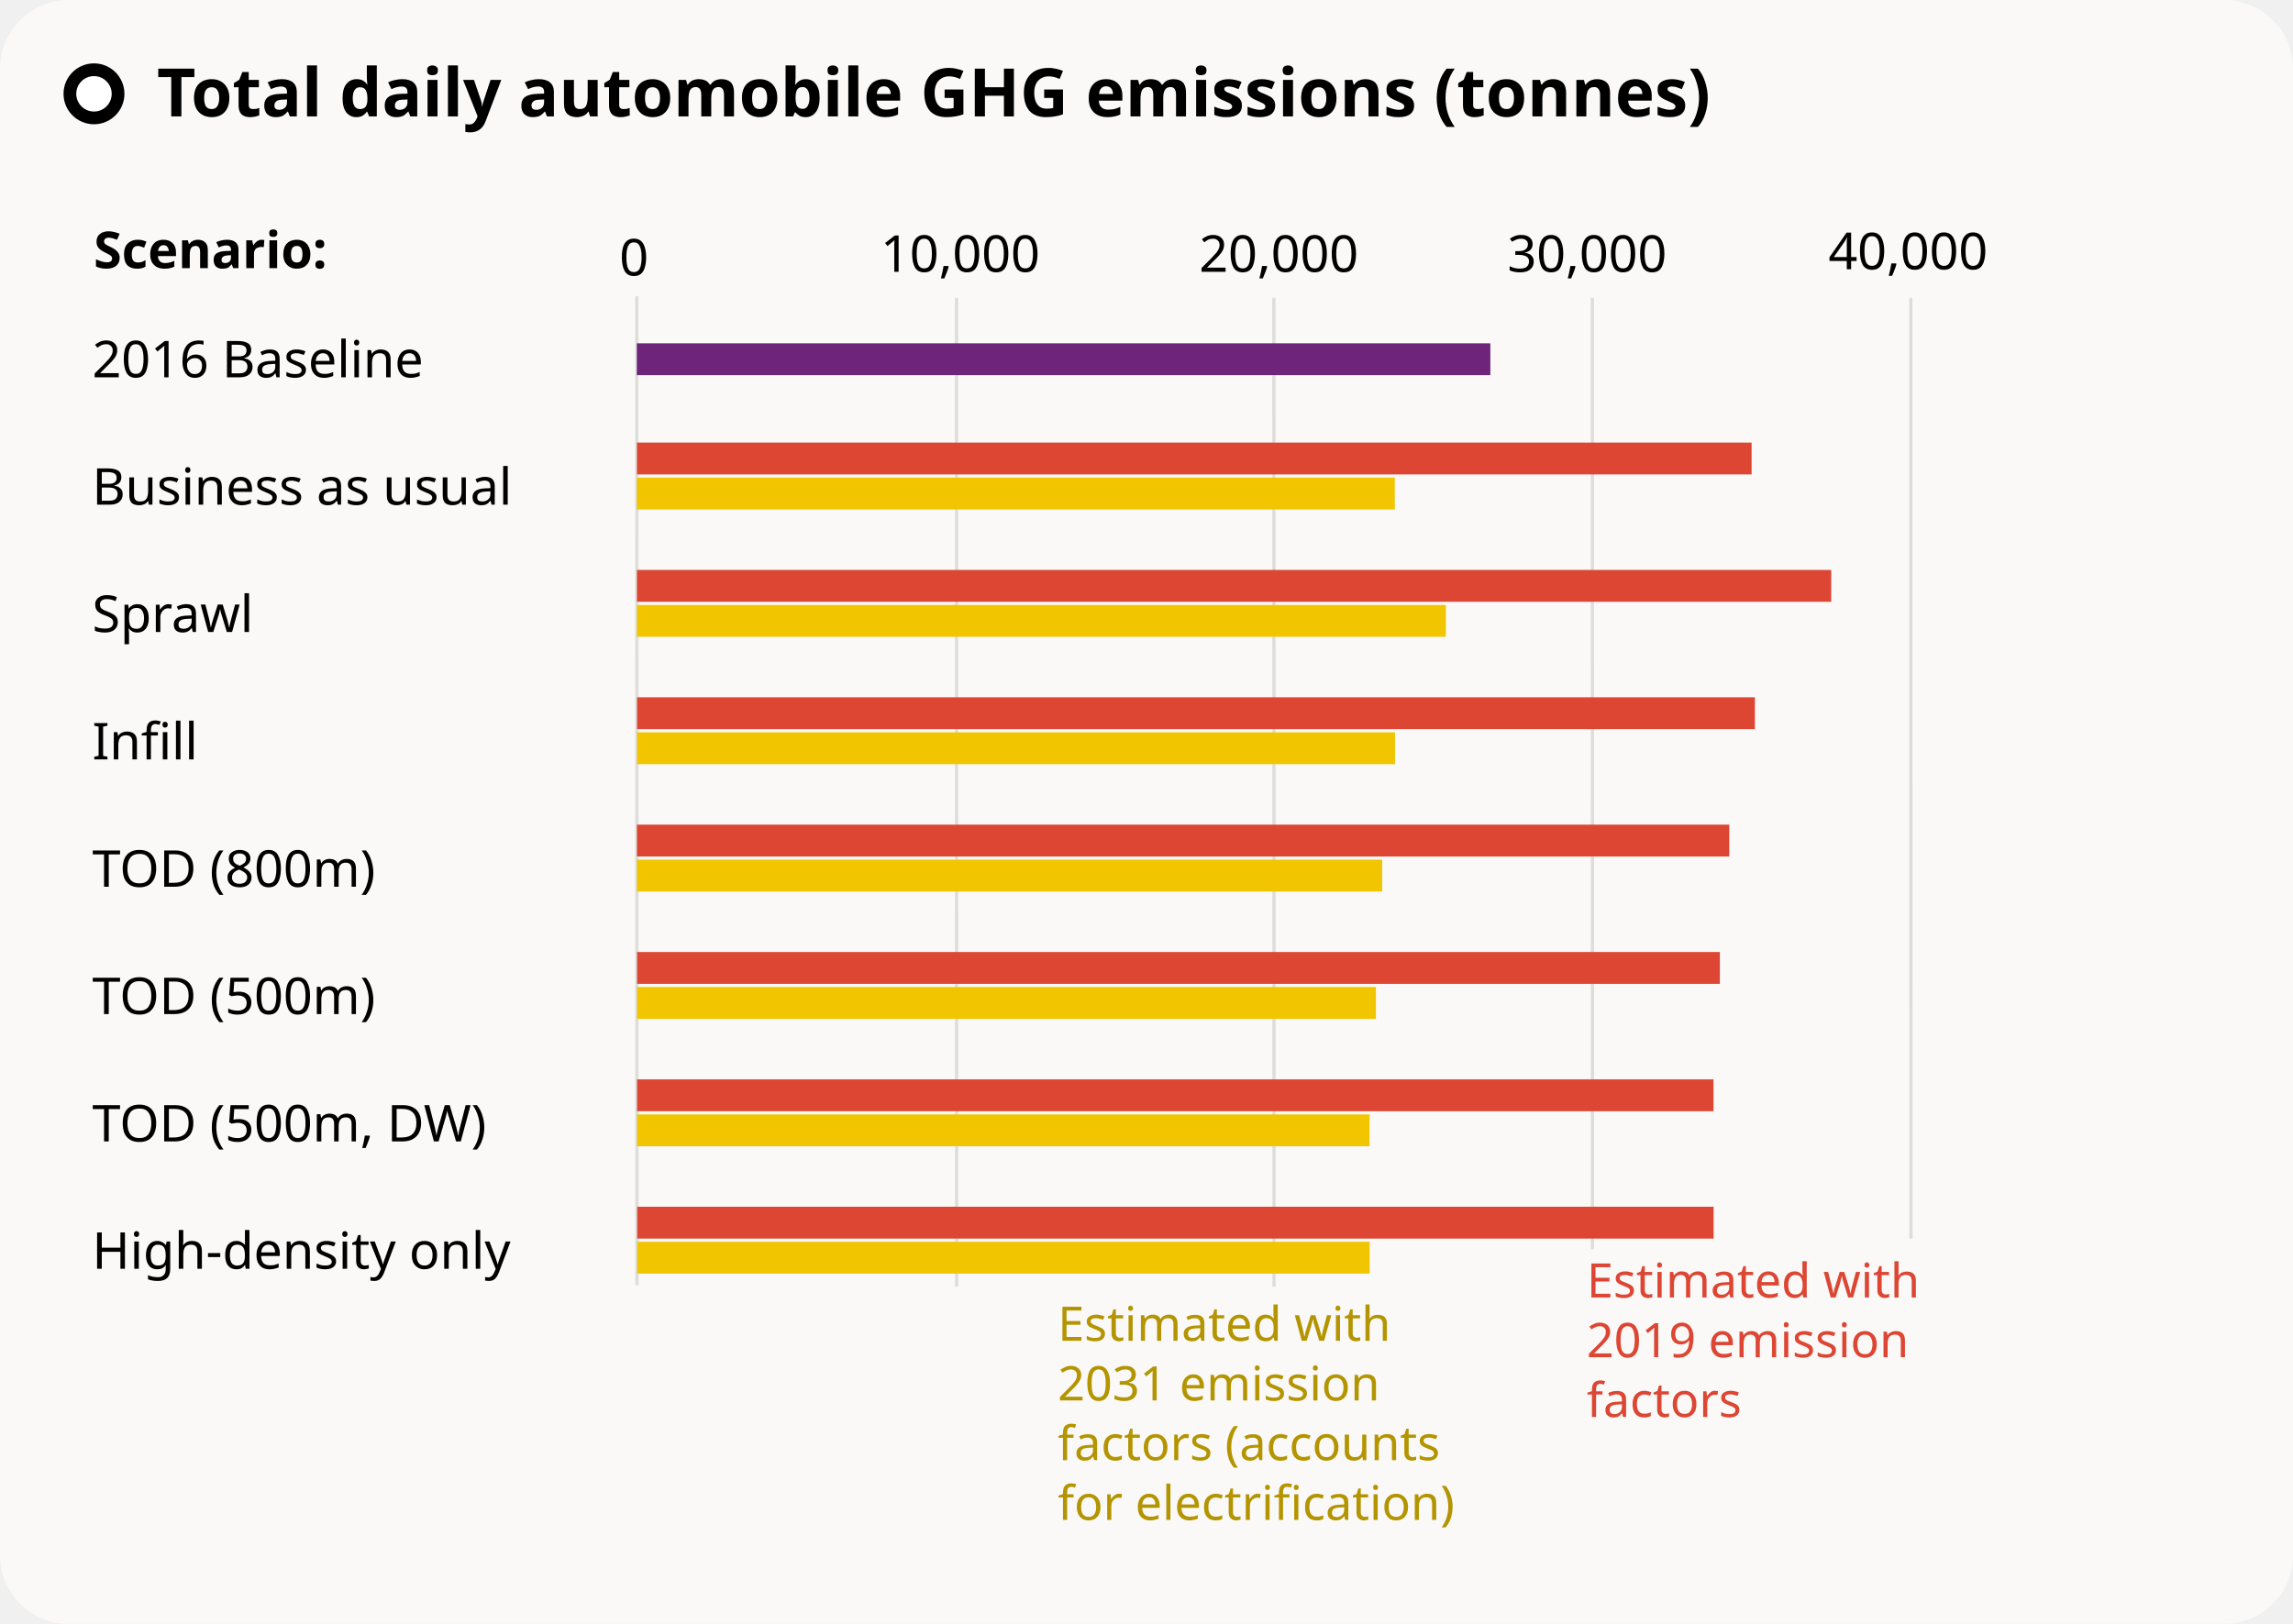
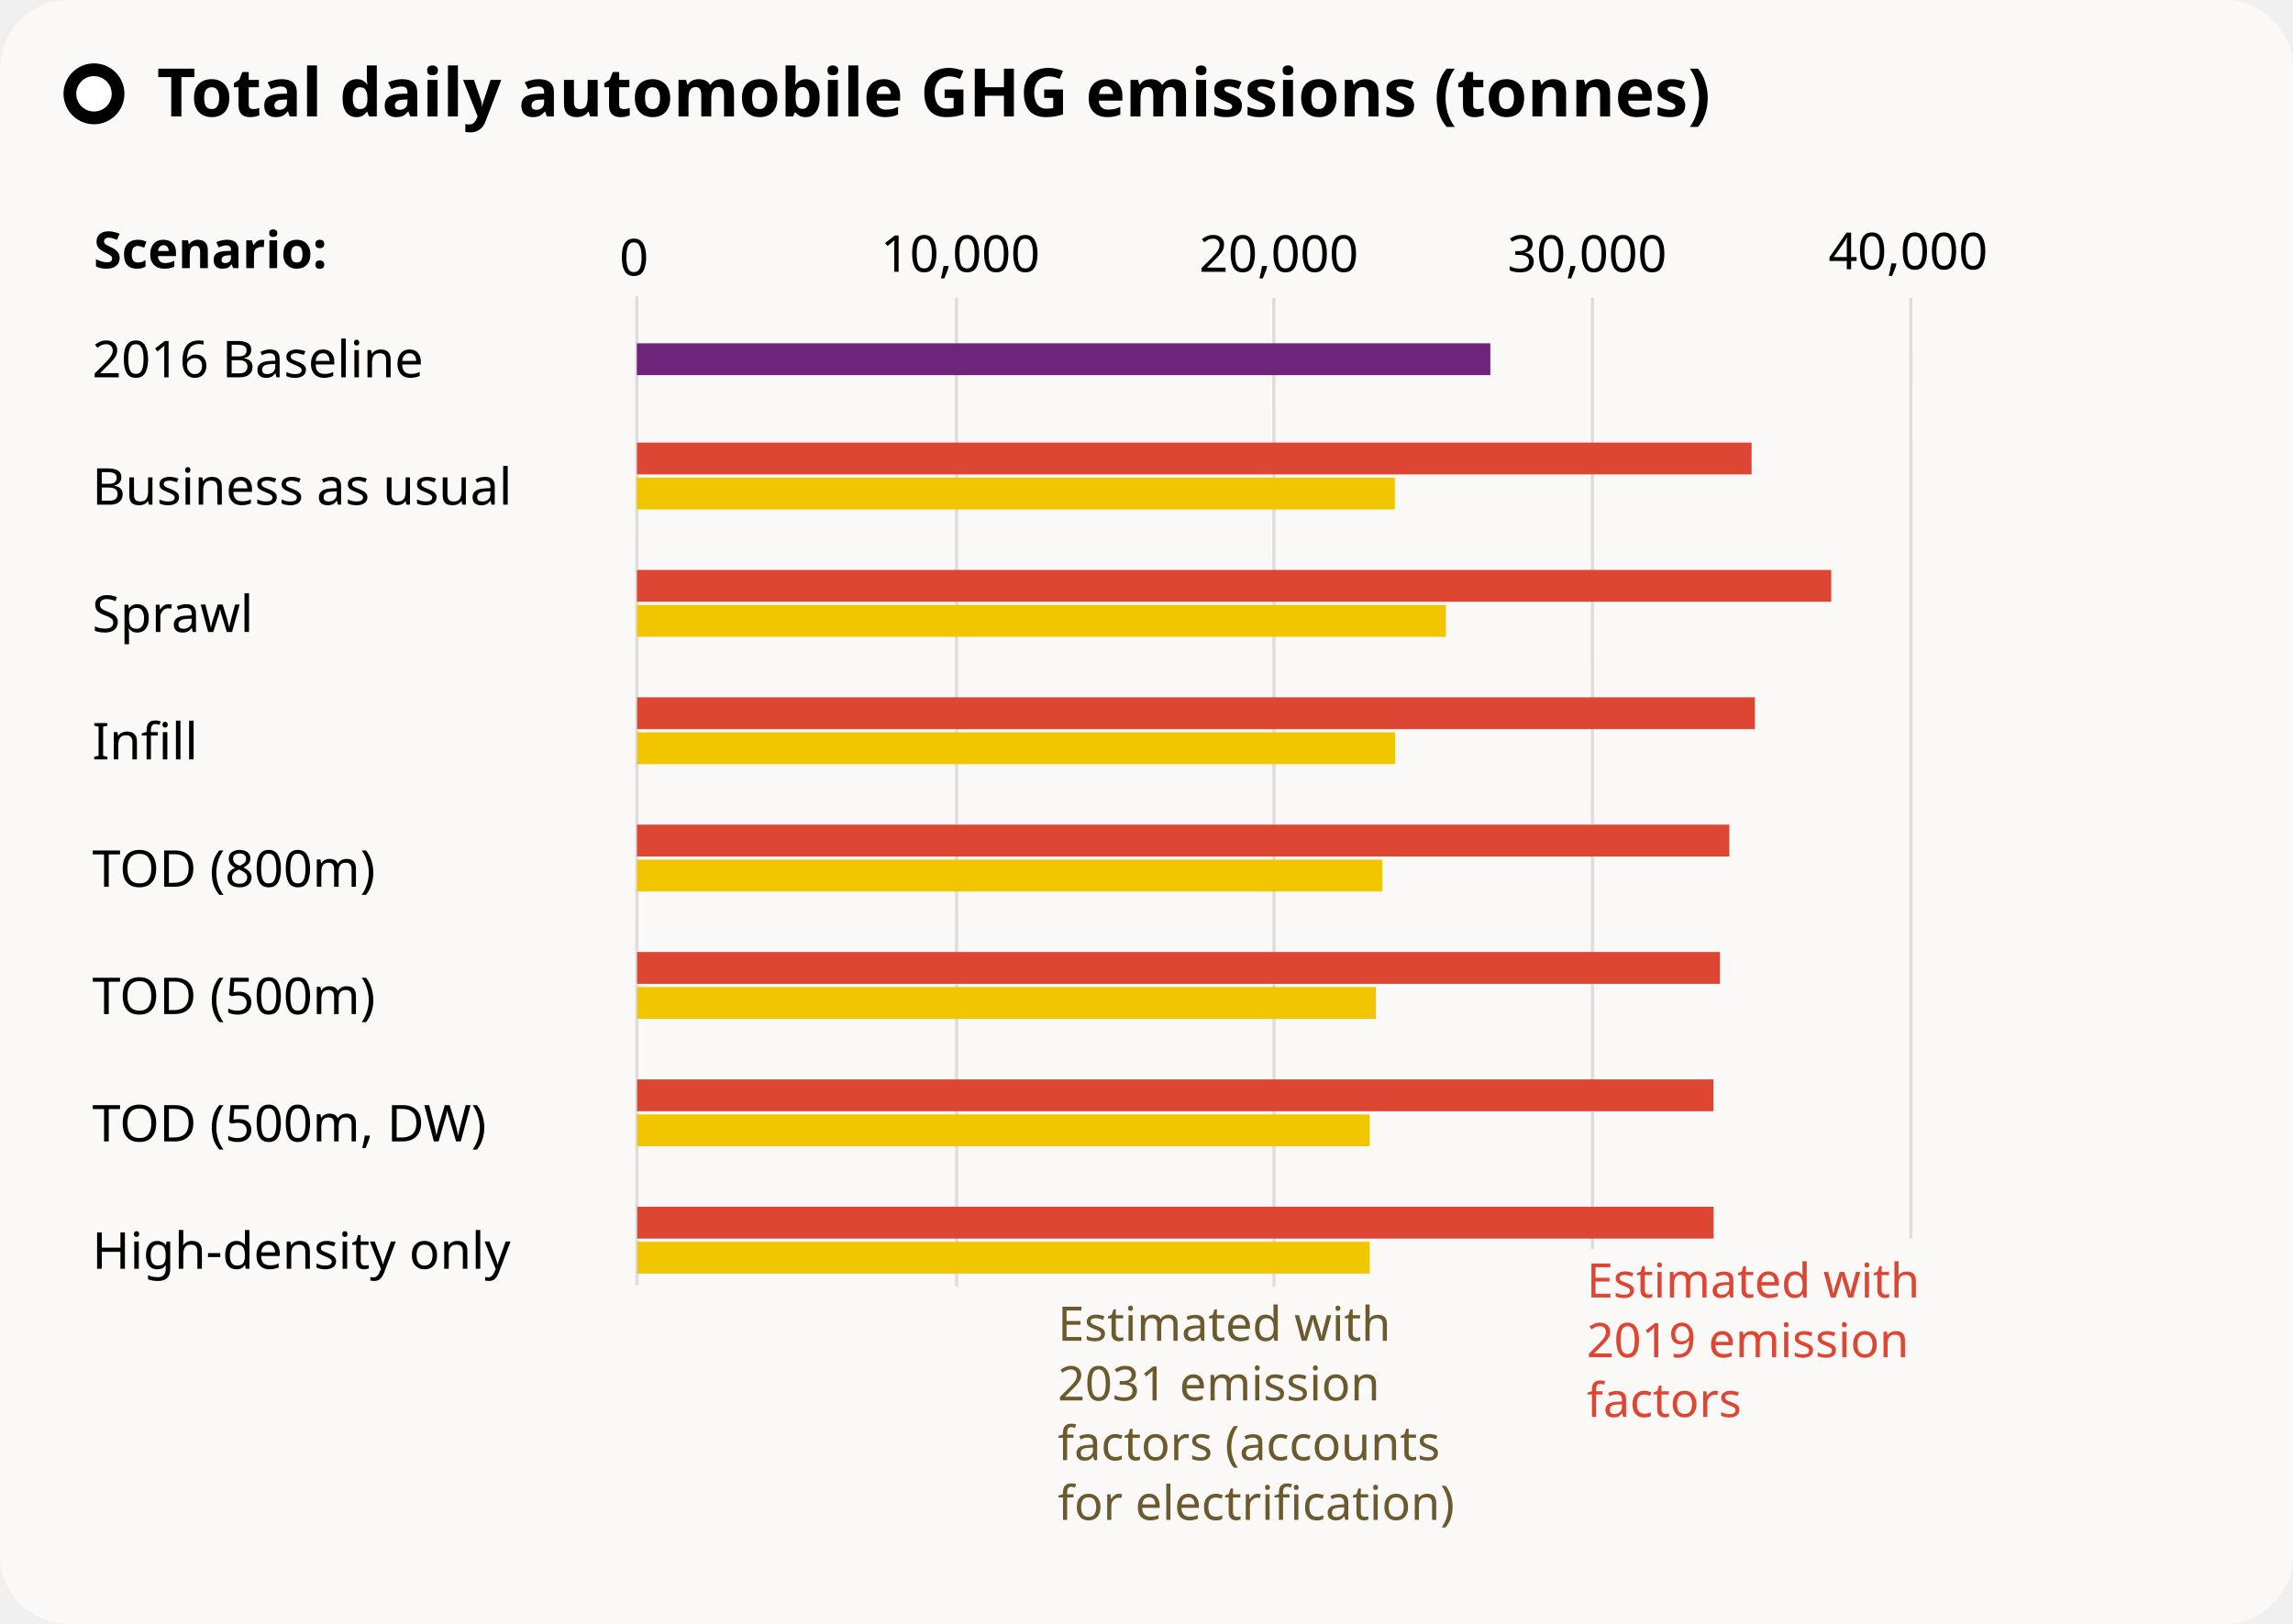
<svg xmlns="http://www.w3.org/2000/svg" width="720" height="510" viewBox="0 0 190.5 134.938" version="1.1" id="svg1">
  <defs id="defs1" />
  <g id="layer1">
    <rect style="opacity:1;fill:#faf9f8;fill-opacity:1;fill-rule:evenodd;stroke:none;stroke-width:0.265;stroke-linecap:round;stroke-linejoin:round;stroke-dasharray:none;stroke-opacity:1" id="rect25" width="190.5" height="134.938" x="-2.8610229e-06" y="0" rx="5.706" ry="5.706" />
    <text id="text237-0-6-6-6-12" xml:space="preserve" x="7.66" y="31.35" style="font-style:normal;font-variant:normal;font-weight:normal;font-stretch:normal;font-size:4.233px;line-height:10.583px;font-family:'Inter 24pt';-inkscape-font-specification:'Inter 24pt, Normal';font-variant-ligatures:normal;font-variant-caps:normal;font-variant-numeric:normal;font-variant-east-asian:normal;fill:#000000;stroke-width:0.353">
      <tspan id="tspan16" x="7.66" y="31.35" style="line-height:10.583px">2016 Baseline</tspan>
      <tspan x="7.66" y="41.934" id="tspan4" style="line-height:10.583px">Business as usual</tspan>
      <tspan x="7.66" y="52.517" id="tspan5" style="line-height:10.583px">Sprawl</tspan>
      <tspan x="7.66" y="63.1" id="tspan6" style="line-height:10.583px">Infill</tspan>
      <tspan x="7.66" y="73.684" id="tspan10" style="line-height:10.583px">TOD (800m)</tspan>
      <tspan x="7.66" y="84.267" id="tspan11" style="line-height:10.583px">TOD (500m)</tspan>
      <tspan x="7.66" y="94.85" id="tspan13" style="line-height:10.583px">TOD (500m, DW)</tspan>
      <tspan x="7.66" y="105.433" id="tspan14" style="line-height:10.583px">High-density only</tspan>
      <tspan x="7.66" y="116.017" id="tspan15" style="line-height:10.583px" />
    </text>
    <text id="text237-0-6-6-6-4" xml:space="preserve" x="13.038" y="9.674" style="font-style:normal;font-variant:normal;font-weight:normal;font-stretch:normal;font-size:4.763px;font-family:'Inter 24pt';-inkscape-font-specification:'Inter 24pt, Normal';font-variant-ligatures:normal;font-variant-caps:normal;font-variant-numeric:normal;font-variant-east-asian:normal;fill:#000000;stroke-width:0.353">
      <tspan x="13.038" y="9.674" style="font-style:normal;font-variant:normal;font-weight:bold;font-stretch:normal;font-size:5.556px;font-family:'Inter 24pt';-inkscape-font-specification:'Inter 24pt, Bold';font-variant-ligatures:normal;font-variant-caps:normal;font-variant-numeric:normal;font-variant-east-asian:normal;fill:#000000" id="tspan12">Total daily automobile GHG emissions (tonnes) </tspan>
    </text>
    <text id="text237-0-6-6-6-1-3" xml:space="preserve" x="73.157" y="22.587" style="font-style:normal;font-variant:normal;font-weight:normal;font-stretch:normal;font-size:4.233px;font-family:'Inter 24pt';-inkscape-font-specification:'Inter 24pt, Normal';font-variant-ligatures:normal;font-variant-caps:normal;font-variant-numeric:normal;font-variant-east-asian:normal;fill:#000000;stroke-width:0.353">
      <tspan id="tspan2-5-6" x="73.157" y="22.587">10,000</tspan>
    </text>
    <text id="text237-0-6-6-6-1-3-5" xml:space="preserve" x="7.786" y="22.283" style="font-style:normal;font-variant:normal;font-weight:normal;font-stretch:normal;font-size:4.233px;font-family:'Inter 24pt';-inkscape-font-specification:'Inter 24pt, Normal';font-variant-ligatures:normal;font-variant-caps:normal;font-variant-numeric:normal;font-variant-east-asian:normal;fill:#000000;stroke-width:0.353">
      <tspan id="tspan2-5-6-0" x="7.786" y="22.283" style="font-weight:bold">Scenario:</tspan>
    </text>
    <text id="text237-0-6-6-6-1-3-77" xml:space="preserve" x="51.46" y="22.891" style="font-style:normal;font-variant:normal;font-weight:normal;font-stretch:normal;font-size:4.233px;font-family:'Inter 24pt';-inkscape-font-specification:'Inter 24pt, Normal';font-variant-ligatures:normal;font-variant-caps:normal;font-variant-numeric:normal;font-variant-east-asian:normal;fill:#000000;stroke-width:0.353">
      <tspan id="tspan2-5-6-1" x="51.46" y="22.891">0</tspan>
    </text>
    <text id="text237-0-6-6-6-1-3-7" xml:space="preserve" x="99.616" y="22.587" style="font-style:normal;font-variant:normal;font-weight:normal;font-stretch:normal;font-size:4.233px;font-family:'Inter 24pt';-inkscape-font-specification:'Inter 24pt, Normal';font-variant-ligatures:normal;font-variant-caps:normal;font-variant-numeric:normal;font-variant-east-asian:normal;fill:#000000;stroke-width:0.353">
      <tspan id="tspan2-5-6-6" x="99.616" y="22.587">20,000</tspan>
    </text>
    <text id="text237-0-6-6-6-1-3-7-7" xml:space="preserve" x="125.234" y="22.587" style="font-style:normal;font-variant:normal;font-weight:normal;font-stretch:normal;font-size:4.233px;font-family:'Inter 24pt';-inkscape-font-specification:'Inter 24pt, Normal';font-variant-ligatures:normal;font-variant-caps:normal;font-variant-numeric:normal;font-variant-east-asian:normal;fill:#000000;stroke-width:0.353">
      <tspan id="tspan2-5-6-6-4" x="125.234" y="22.587">30,000</tspan>
    </text>
    <text id="text237-0-6-6-6-1-3-7-7-7" xml:space="preserve" x="151.9" y="22.374" style="font-style:normal;font-variant:normal;font-weight:normal;font-stretch:normal;font-size:4.233px;font-family:'Inter 24pt';-inkscape-font-specification:'Inter 24pt, Normal';font-variant-ligatures:normal;font-variant-caps:normal;font-variant-numeric:normal;font-variant-east-asian:normal;fill:#000000;stroke-width:0.353">
      <tspan id="tspan2-5-6-6-4-6" x="151.9" y="22.374">40,000</tspan>
    </text>
    <rect style="fill:#ffffff;fill-opacity:1;fill-rule:evenodd;stroke:#000000;stroke-width:1.058;stroke-linecap:round;stroke-linejoin:round;stroke-dasharray:none;stroke-dashoffset:0" id="rect1" width="4.002" height="4.002" x="5.806" y="5.795" rx="2.001" ry="2.001" />
    <g id="g17" style="fill:#c0bfbc;stroke:#deddda;stroke-width:1.016" transform="matrix(1,0,0,0.9690734,0,4.237419)">
      <path style="fill:#c0bfbc;stroke:#deddda;stroke-width:0.269px;stroke-linecap:butt;stroke-linejoin:miter;stroke-opacity:1" d="m 52.907,21.034 0.01,84.799" id="path16" />
      <path style="fill:#c0bfbc;stroke:#deddda;stroke-width:0.269px;stroke-linecap:butt;stroke-linejoin:miter;stroke-opacity:1" d="m 79.467,21.167 0.01,84.799" id="path16-1" />
      <path style="fill:#c0bfbc;stroke:#deddda;stroke-width:0.269px;stroke-linecap:butt;stroke-linejoin:miter;stroke-opacity:1" d="m 105.833,21.167 0.01,84.799" id="path16-4" />
      <path style="fill:#c0bfbc;stroke:#deddda;stroke-width:0.269px;stroke-linecap:butt;stroke-linejoin:miter;stroke-opacity:1" d="m 132.292,21.167 0.01,81.589" id="path16-10" />
      <path style="fill:#c0bfbc;stroke:#deddda;stroke-width:0.269px;stroke-linecap:butt;stroke-linejoin:miter;stroke-opacity:1" d="m 158.75,21.167 0.01,80.668" id="path16-10-6" />
    </g>
    <path style="fill:#6d247a;fill-opacity:1;stroke:#6d247a;stroke-width:2.646;stroke-linecap:butt;stroke-linejoin:miter;stroke-dasharray:none;stroke-opacity:1" d="M 52.907,29.851 H 123.815" id="path3-4-0-6-1-7-9-2-3" />
    <path style="fill:#6d247a;fill-opacity:1;stroke:#dc4633;stroke-width:2.646;stroke-linecap:butt;stroke-linejoin:miter;stroke-dasharray:none;stroke-opacity:1" d="M 52.917,38.1 H 145.521" id="path3-4-0-6-1-7-9-2-3-0" />
    <path style="fill:#6d247a;fill-opacity:1;stroke:#f1c500;stroke-width:2.646;stroke-linecap:butt;stroke-linejoin:miter;stroke-dasharray:none;stroke-opacity:1" d="M 115.879,41.01 H 52.909" id="path3-4-0-6-1-7-9-2-3-0-4" />
    <path style="fill:#6d247a;fill-opacity:1;stroke:#dc4633;stroke-width:2.646;stroke-linecap:butt;stroke-linejoin:miter;stroke-dasharray:none;stroke-opacity:1" d="M 52.917,48.683 H 152.135" id="path3-4-0-6-1-7-9-2-3-8" />
    <path style="fill:#6d247a;fill-opacity:1;stroke:#dc4633;stroke-width:2.646;stroke-linecap:butt;stroke-linejoin:miter;stroke-dasharray:none;stroke-opacity:1" d="M 52.927,59.267 H 145.795" id="path3-4-0-6-1-7-9-2-3-0-7" />
    <path style="fill:#6d247a;fill-opacity:1;stroke:#dc4633;stroke-width:2.646;stroke-linecap:butt;stroke-linejoin:miter;stroke-dasharray:none;stroke-opacity:1" d="M 52.917,69.85 H 143.669" id="path3-4-0-6-1-7-9-2-3-3" />
    <path style="fill:#6d247a;fill-opacity:1;stroke:#dc4633;stroke-width:2.646;stroke-linecap:butt;stroke-linejoin:miter;stroke-dasharray:none;stroke-opacity:1" d="M 52.927,80.433 H 142.885" id="path3-4-0-6-1-7-9-2-3-0-75" />
    <path style="fill:#6d247a;fill-opacity:1;stroke:#dc4633;stroke-width:2.646;stroke-linecap:butt;stroke-linejoin:miter;stroke-dasharray:none;stroke-opacity:1" d="M 52.927,91.017 H 142.356" id="path3-4-0-6-1-7-9-2-3-8-9" />
    <path style="fill:#6d247a;fill-opacity:1;stroke:#dc4633;stroke-width:2.646;stroke-linecap:butt;stroke-linejoin:miter;stroke-dasharray:none;stroke-opacity:1" d="M 52.937,101.6 H 142.366" id="path3-4-0-6-1-7-9-2-3-0-7-2" />
    <path style="fill:#6d247a;fill-opacity:1;stroke:#f1c500;stroke-width:2.646;stroke-linecap:butt;stroke-linejoin:miter;stroke-dasharray:none;stroke-opacity:1" d="M 120.121,51.594 H 52.917" id="path3-4-0-6-1-7-9-2-3-0-4-8" />
    <path style="fill:#6d247a;fill-opacity:1;stroke:#f1c500;stroke-width:2.646;stroke-linecap:butt;stroke-linejoin:miter;stroke-dasharray:none;stroke-opacity:1" d="M 115.897,62.177 H 52.927" id="path3-4-0-6-1-7-9-2-3-0-4-8-4" />
    <path style="fill:#6d247a;fill-opacity:1;stroke:#f1c500;stroke-width:2.646;stroke-linecap:butt;stroke-linejoin:miter;stroke-dasharray:none;stroke-opacity:1" d="M 114.829,72.76 H 52.917" id="path3-4-0-6-1-7-9-2-3-0-4-8-4-8" />
    <path style="fill:#6d247a;fill-opacity:1;stroke:#f1c500;stroke-width:2.646;stroke-linecap:butt;stroke-linejoin:miter;stroke-dasharray:none;stroke-opacity:1" d="M 114.31,83.344 H 52.927" id="path3-4-0-6-1-7-9-2-3-0-4-8-4-8-7" />
    <path style="fill:#6d247a;fill-opacity:1;stroke:#f1c500;stroke-width:2.646;stroke-linecap:butt;stroke-linejoin:miter;stroke-dasharray:none;stroke-opacity:1" d="M 113.781,93.927 H 52.927" id="path3-4-0-6-1-7-9-2-3-0-4-8-4-8-7-0" />
    <path style="fill:#6d247a;fill-opacity:1;stroke:#f1c500;stroke-width:2.646;stroke-linecap:butt;stroke-linejoin:miter;stroke-dasharray:none;stroke-opacity:1" d="M 113.791,104.51 H 52.937" id="path3-4-0-6-1-7-9-2-3-0-4-8-4-8-7-0-4" />
-     <text id="text237-0-6-6-6-4-4-5-9-1-6-9" xml:space="preserve" x="87.876" y="111.413" style="font-style:normal;font-variant:normal;font-weight:bold;font-stretch:normal;font-size:3.969px;font-family:'Inter 24pt';-inkscape-font-specification:'Inter 24pt, Bold';font-variant-ligatures:normal;font-variant-caps:normal;font-variant-numeric:normal;font-variant-east-asian:normal;fill:#b49400;fill-opacity:1;stroke-width:0.353">
-       <tspan x="87.876" y="111.413" style="font-style:normal;font-variant:normal;font-weight:normal;font-stretch:normal;font-size:3.969px;font-family:'Inter 24pt';-inkscape-font-specification:'Inter 24pt, Bold';font-variant-ligatures:normal;font-variant-caps:normal;font-variant-numeric:normal;font-variant-east-asian:normal;fill:#b49400;fill-opacity:1;stroke-width:0.353" id="tspan17">Estimated with</tspan>
-       <tspan x="87.876" y="116.374" style="font-style:normal;font-variant:normal;font-weight:normal;font-stretch:normal;font-size:3.969px;font-family:'Inter 24pt';-inkscape-font-specification:'Inter 24pt, Bold';font-variant-ligatures:normal;font-variant-caps:normal;font-variant-numeric:normal;font-variant-east-asian:normal;fill:#b49400;fill-opacity:1;stroke-width:0.353" id="tspan18">2031 emission</tspan>
-       <tspan x="87.876" y="121.335" style="font-style:normal;font-variant:normal;font-weight:normal;font-stretch:normal;font-size:3.969px;font-family:'Inter 24pt';-inkscape-font-specification:'Inter 24pt, Bold';font-variant-ligatures:normal;font-variant-caps:normal;font-variant-numeric:normal;font-variant-east-asian:normal;fill:#b49400;fill-opacity:1;stroke-width:0.353" id="tspan19">factors (accounts</tspan>
-       <tspan x="87.876" y="126.296" style="font-style:normal;font-variant:normal;font-weight:normal;font-stretch:normal;font-size:3.969px;font-family:'Inter 24pt';-inkscape-font-specification:'Inter 24pt, Bold';font-variant-ligatures:normal;font-variant-caps:normal;font-variant-numeric:normal;font-variant-east-asian:normal;fill:#b49400;fill-opacity:1;stroke-width:0.353" id="tspan22">for electrification)</tspan>
+     <text id="text237-0-6-6-6-4-4-5-9-1-6-9" xml:space="preserve" x="87.876" y="111.413" style="font-style:normal;font-variant:normal;font-weight:bold;font-stretch:normal;font-size:3.969px;font-family:'Inter 24pt';-inkscape-font-specification:'Inter 24pt, Bold';font-variant-ligatures:normal;font-variant-caps:normal;font-variant-numeric:normal;font-variant-east-asian:normal;fill:#6b5a2e;fill-opacity:1;stroke-width:0.353">
+       <tspan x="87.876" y="111.413" style="font-style:normal;font-variant:normal;font-weight:normal;font-stretch:normal;font-size:3.969px;font-family:'Inter 24pt';-inkscape-font-specification:'Inter 24pt, Bold';font-variant-ligatures:normal;font-variant-caps:normal;font-variant-numeric:normal;font-variant-east-asian:normal;fill:#6b5a2e;fill-opacity:1;stroke-width:0.353" id="tspan17">Estimated with</tspan>
+       <tspan x="87.876" y="116.374" style="font-style:normal;font-variant:normal;font-weight:normal;font-stretch:normal;font-size:3.969px;font-family:'Inter 24pt';-inkscape-font-specification:'Inter 24pt, Bold';font-variant-ligatures:normal;font-variant-caps:normal;font-variant-numeric:normal;font-variant-east-asian:normal;fill:#6b5a2e;fill-opacity:1;stroke-width:0.353" id="tspan18">2031 emission</tspan>
+       <tspan x="87.876" y="121.335" style="font-style:normal;font-variant:normal;font-weight:normal;font-stretch:normal;font-size:3.969px;font-family:'Inter 24pt';-inkscape-font-specification:'Inter 24pt, Bold';font-variant-ligatures:normal;font-variant-caps:normal;font-variant-numeric:normal;font-variant-east-asian:normal;fill:#6b5a2e;fill-opacity:1;stroke-width:0.353" id="tspan19">factors (accounts</tspan>
+       <tspan x="87.876" y="126.296" style="font-style:normal;font-variant:normal;font-weight:normal;font-stretch:normal;font-size:3.969px;font-family:'Inter 24pt';-inkscape-font-specification:'Inter 24pt, Bold';font-variant-ligatures:normal;font-variant-caps:normal;font-variant-numeric:normal;font-variant-east-asian:normal;fill:#6b5a2e;fill-opacity:1;stroke-width:0.353" id="tspan22">for electrification)</tspan>
    </text>
    <text id="text237-0-6-6-6-4-4-5-9-1-6" xml:space="preserve" x="131.819" y="107.819" style="font-style:normal;font-variant:normal;font-weight:bold;font-stretch:normal;font-size:3.969px;font-family:'Inter 24pt';-inkscape-font-specification:'Inter 24pt, Bold';font-variant-ligatures:normal;font-variant-caps:normal;font-variant-numeric:normal;font-variant-east-asian:normal;fill:#dc4633;fill-opacity:1;stroke-width:0.353">
      <tspan x="131.819" y="107.819" style="font-style:normal;font-variant:normal;font-weight:normal;font-stretch:normal;font-size:3.969px;font-family:'Inter 24pt';-inkscape-font-specification:'Inter 24pt, Bold';font-variant-ligatures:normal;font-variant-caps:normal;font-variant-numeric:normal;font-variant-east-asian:normal;fill:#dc4633;fill-opacity:1;stroke-width:0.353" id="tspan8-9">Estimated with</tspan>
      <tspan x="131.819" y="112.78" style="font-style:normal;font-variant:normal;font-weight:normal;font-stretch:normal;font-size:3.969px;font-family:'Inter 24pt';-inkscape-font-specification:'Inter 24pt, Bold';font-variant-ligatures:normal;font-variant-caps:normal;font-variant-numeric:normal;font-variant-east-asian:normal;fill:#dc4633;fill-opacity:1;stroke-width:0.353" id="tspan20">2019 emission</tspan>
      <tspan x="131.819" y="117.741" style="font-style:normal;font-variant:normal;font-weight:normal;font-stretch:normal;font-size:3.969px;font-family:'Inter 24pt';-inkscape-font-specification:'Inter 24pt, Bold';font-variant-ligatures:normal;font-variant-caps:normal;font-variant-numeric:normal;font-variant-east-asian:normal;fill:#dc4633;fill-opacity:1;stroke-width:0.353" id="tspan21">factors</tspan>
    </text>
  </g>
</svg>
